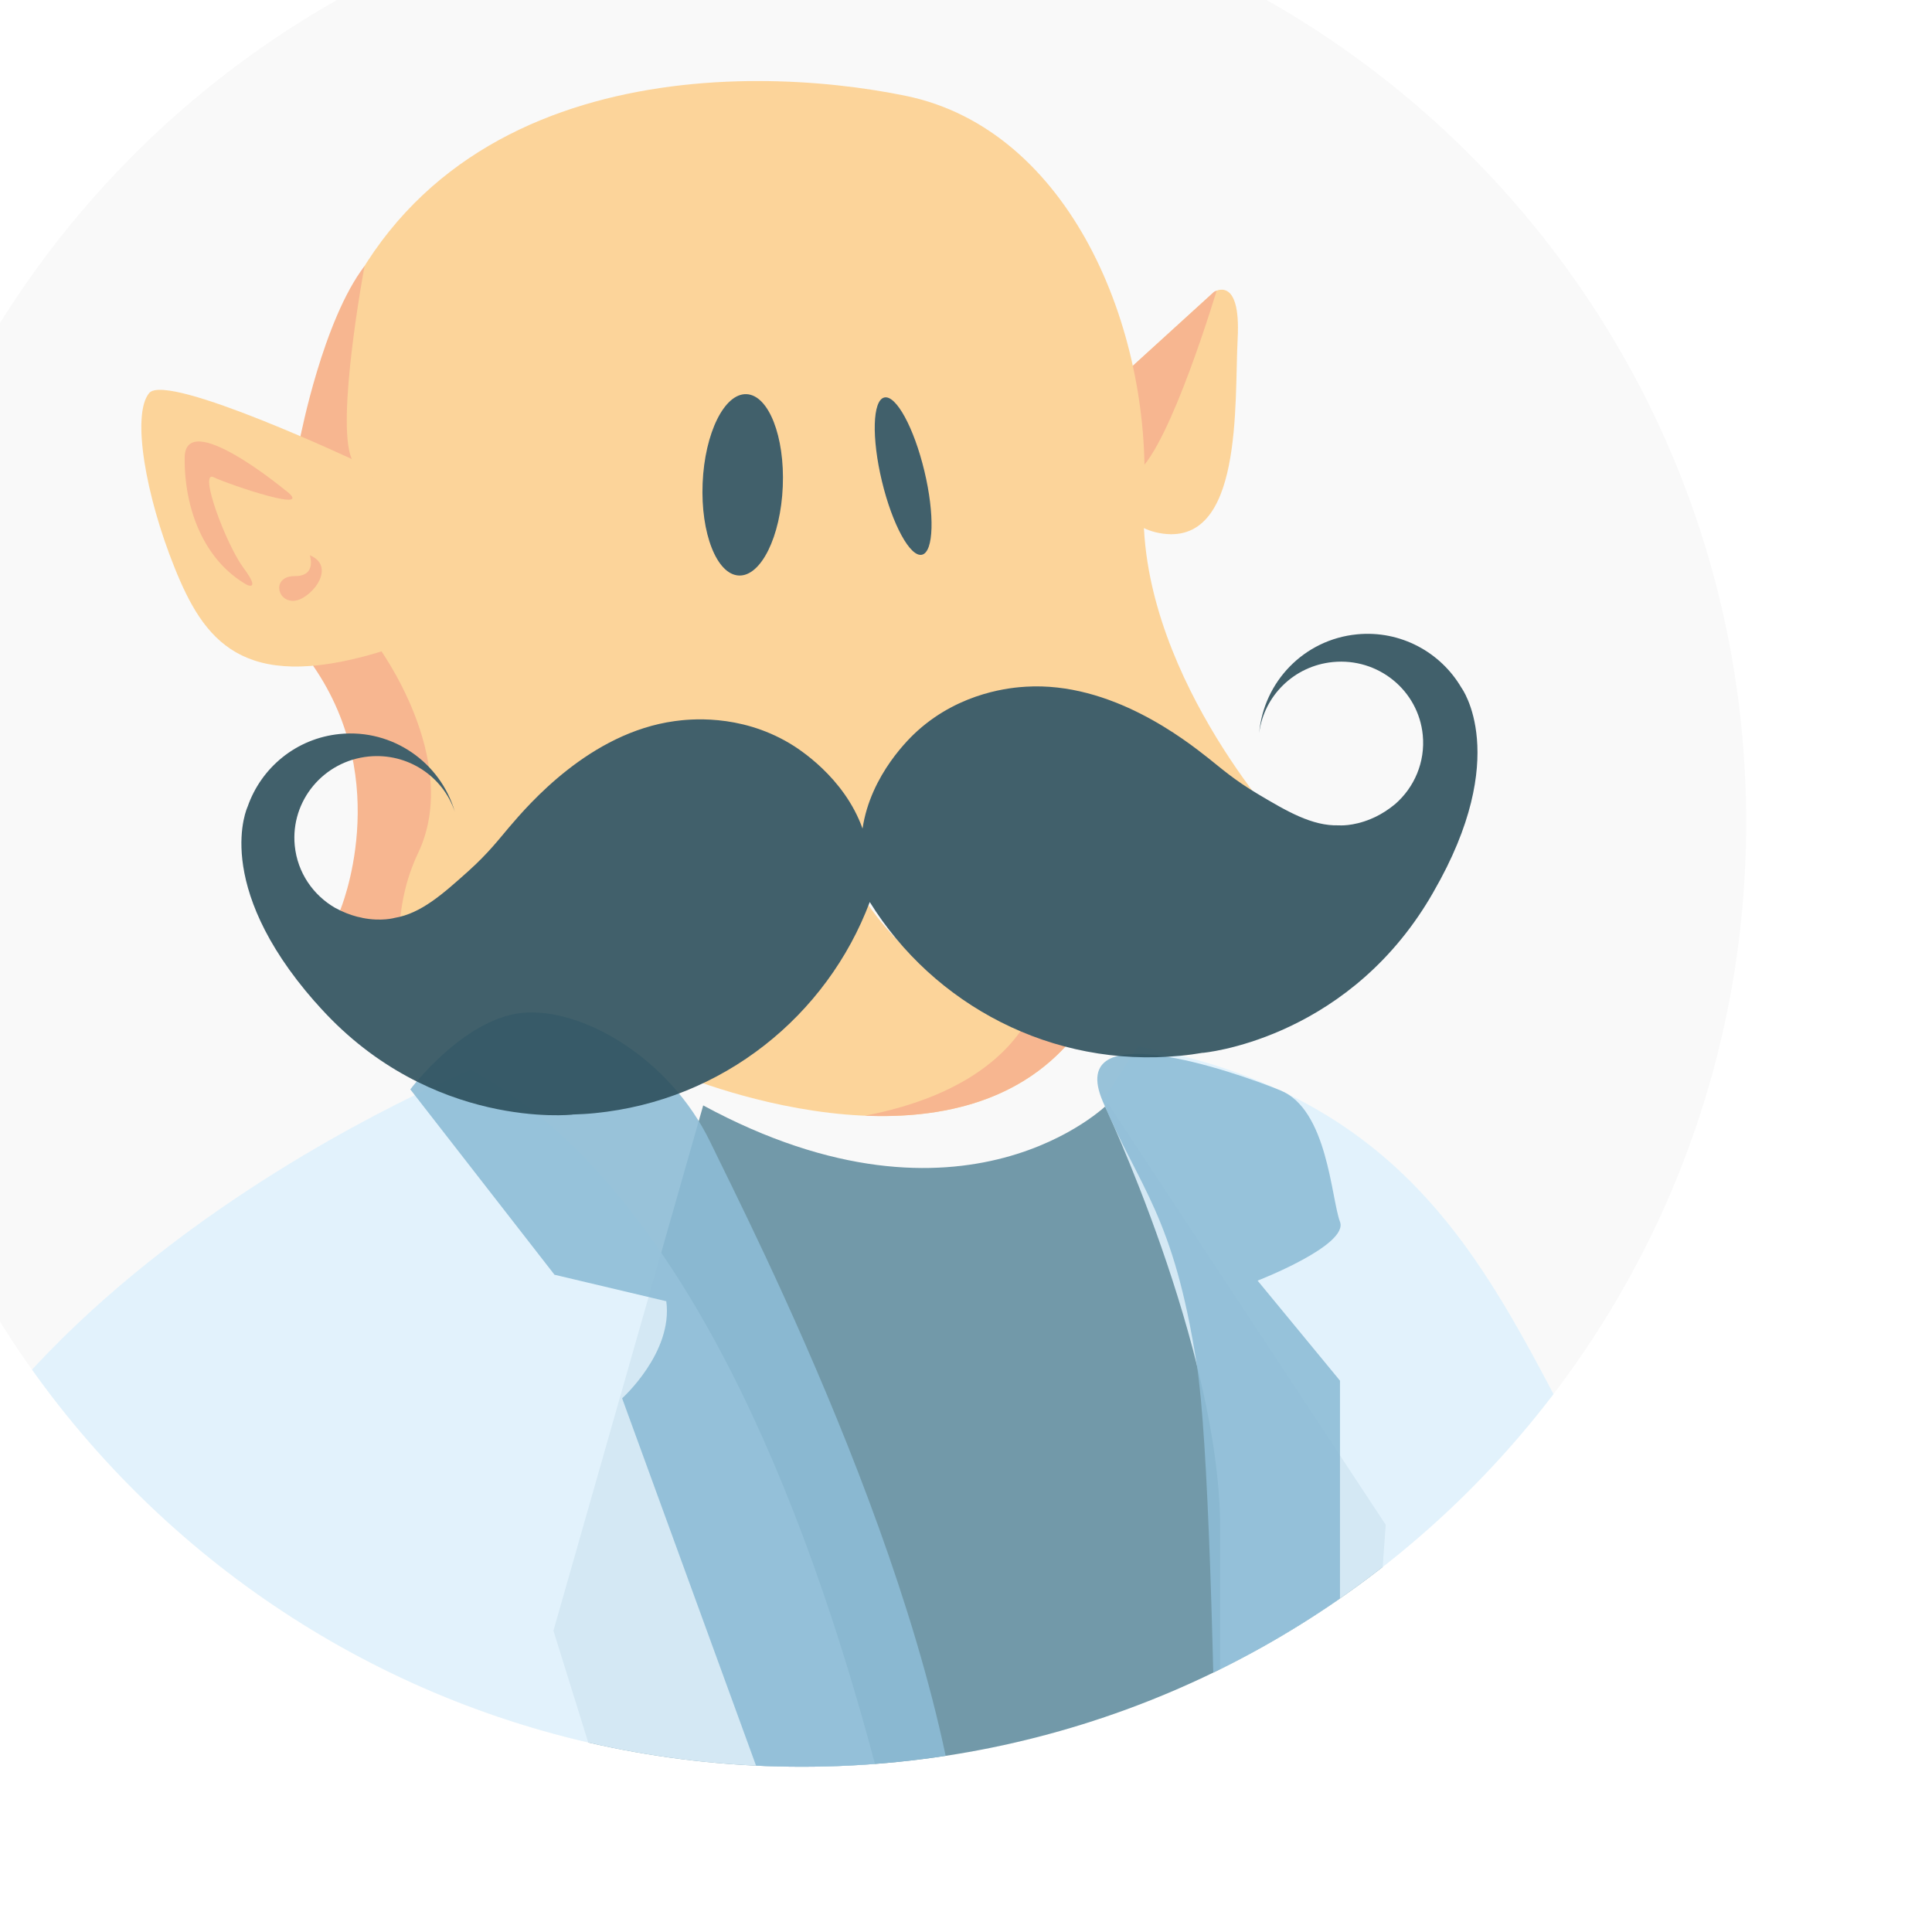
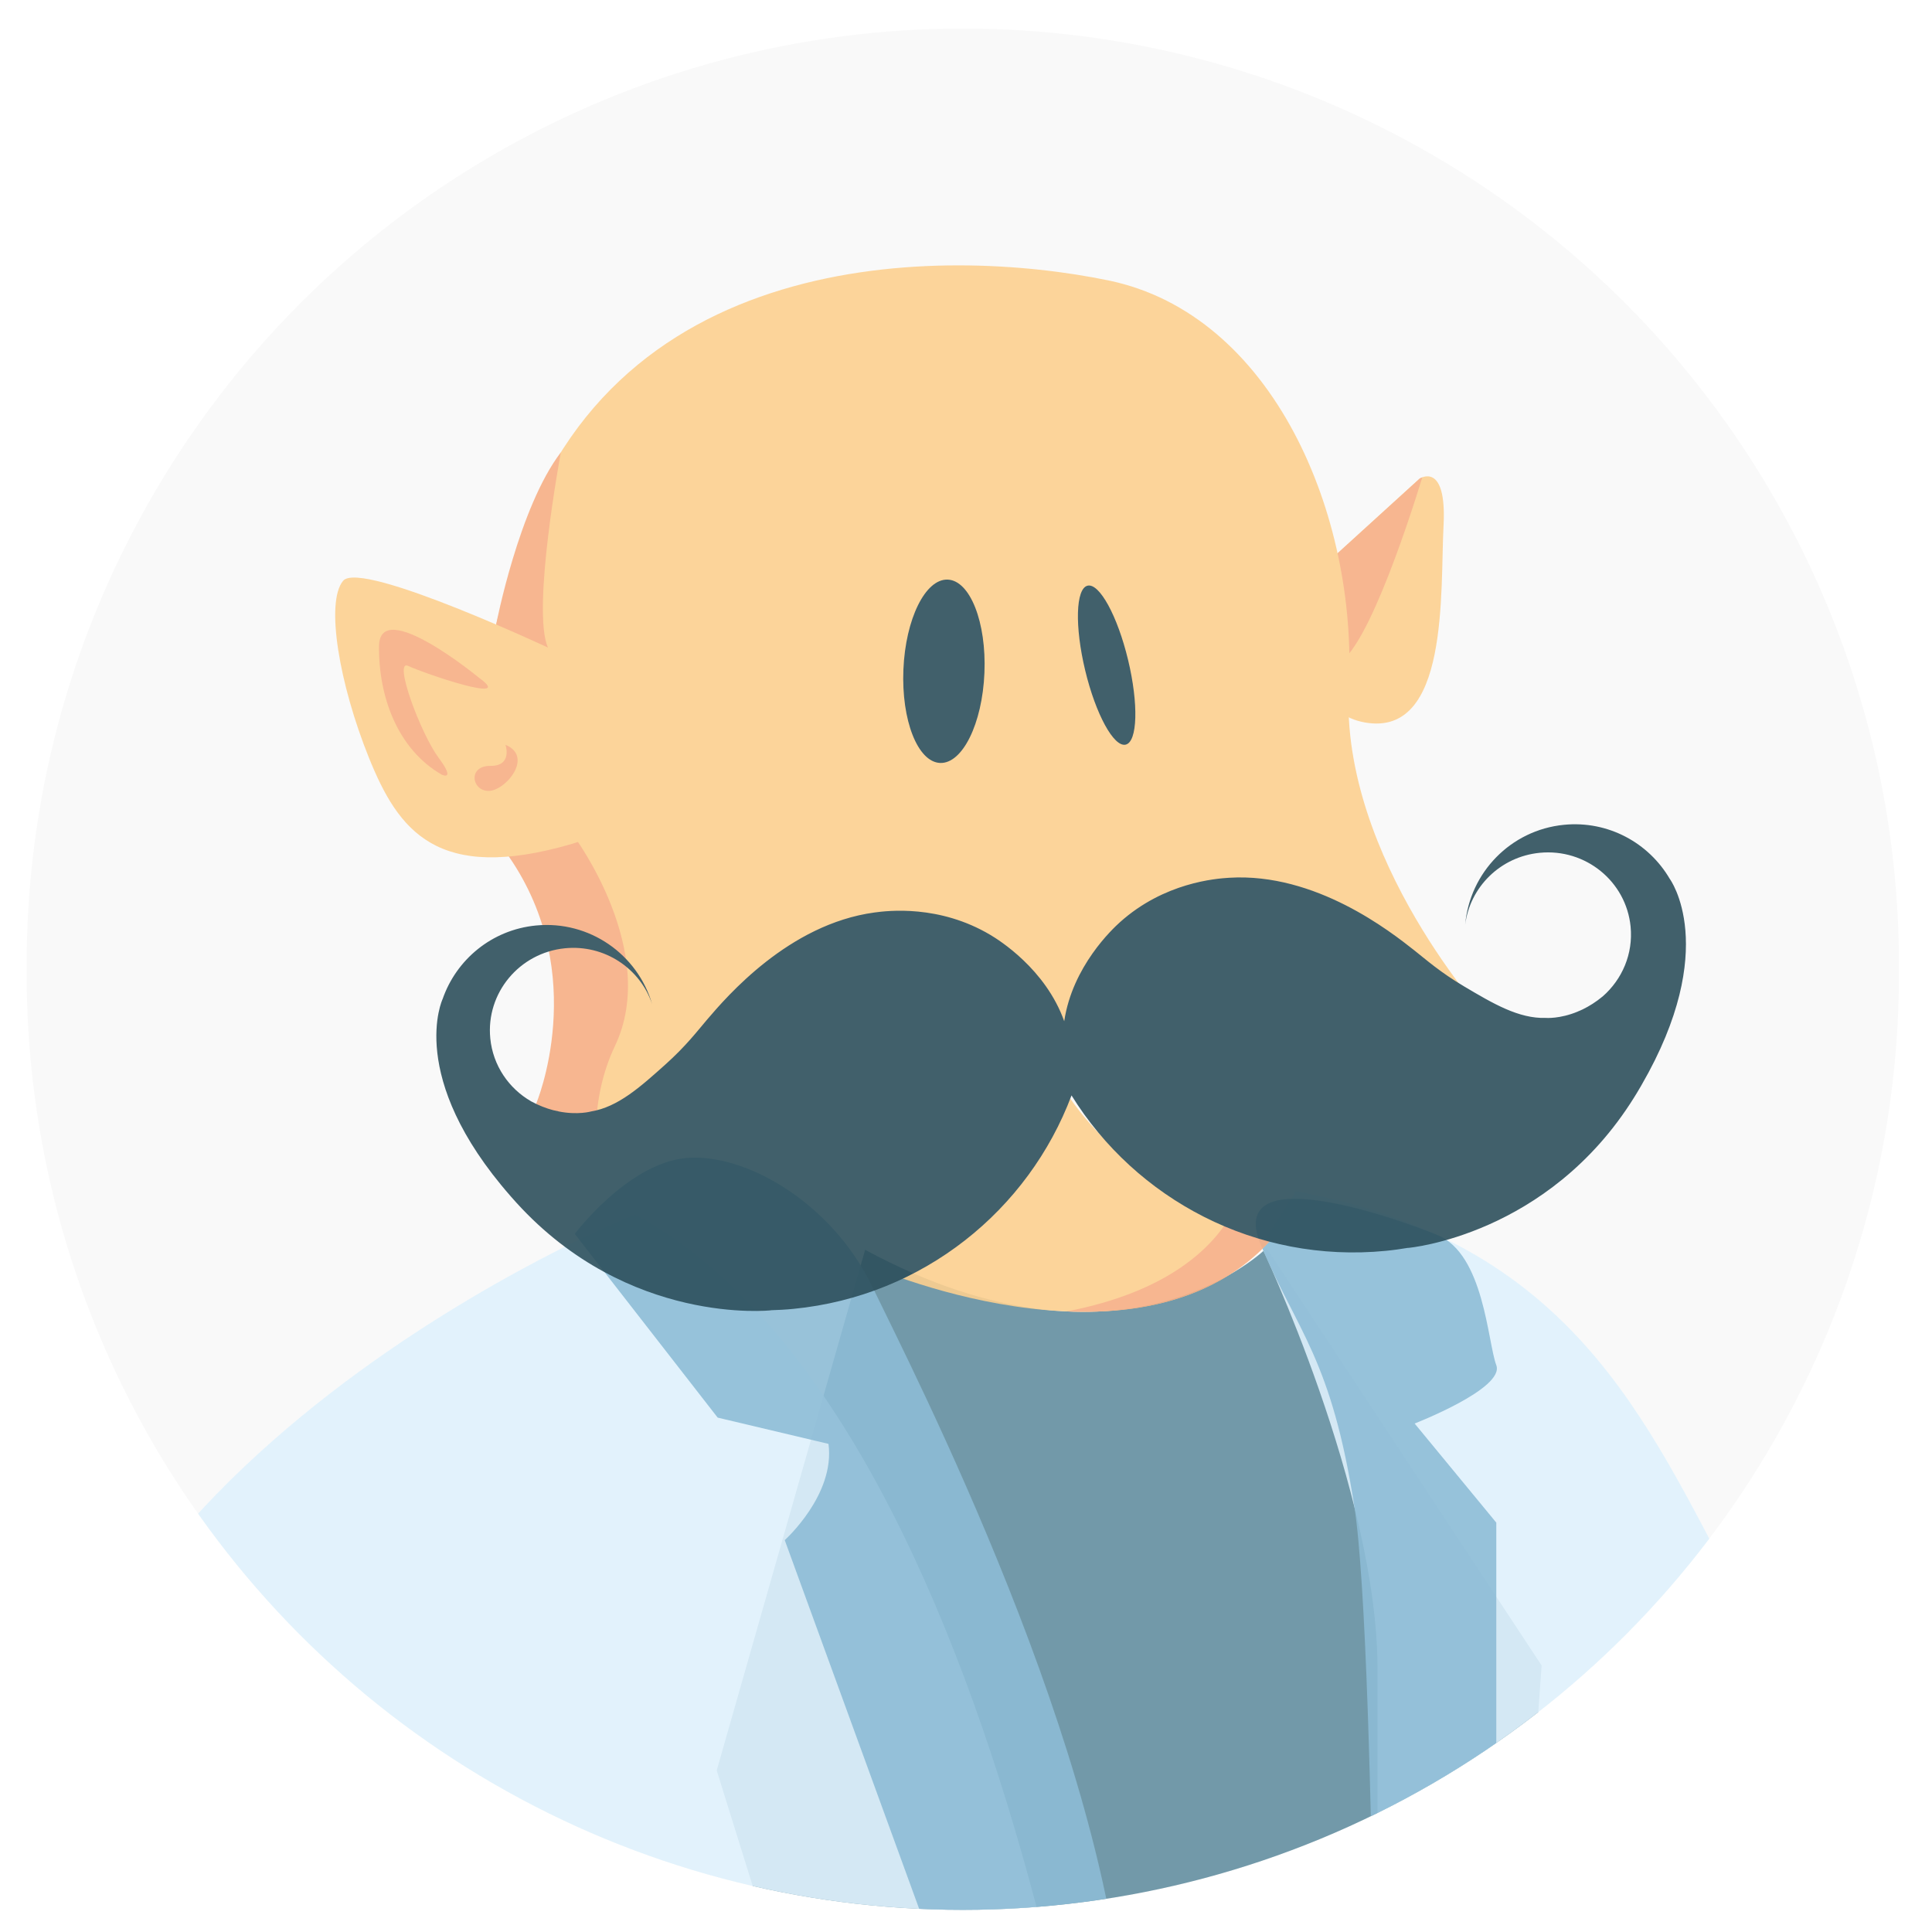
- <svg xmlns="http://www.w3.org/2000/svg" width="150" height="150">
-   <defs>
-     <clipPath id="a">
-       <path d="M-846.204-809.847a45.828 45.828 0 1 1-91.656 0 45.828 45.828 0 1 1 91.656 0z" fill="#00000f" fill-opacity=".039" />
+ <svg xmlns="http://www.w3.org/2000/svg" width="150" height="150" id="svg6190" version="1.1">
+   <defs id="defs6192">
+     <clipPath clipPathUnits="userSpaceOnUse" id="clipPath12086-7">
+       <path style="fill:#00000f;fill-opacity:0.039;stroke:none" id="path12088-1" d="m -847.35,390.049 a 43.016,43.016 0 1 1 -86.031,0 43.016,43.016 0 1 1 86.031,0 z" transform="matrix(1.065383,0,0,1.065383,56.54823,-1225.399)" />
    </clipPath>
  </defs>
-   <g clip-path="url(#a)" transform="matrix(1.6 0 0 1.6 1489.5 1359.6)">
-     <path fill="#f9f9f9" d="M-945.943-858.13h104.57v97.618h-104.57z" />
-     <path d="M-886.56-725.31l-1.916 4.944.254 5.198h24.417c-1.153-5.73-2.08-10.14-2.08-10.14h-20.674z" opacity=".889" fill="#69a5ba" />
-     <path d="M-887.33-723.142l19.797.49 3.838-53.108-13.47-20.43s-6.937 6.96-19.65.08l-7.267 25.49 13.514 43.4z" opacity=".889" fill="#628ea0" />
-     <path d="M-908.088-797.843s-29.868 11.985-29.868 34.257v41.88s2.86 3.627 8.57 3.627c5.71 0 11.41-3.995 11.41-3.995l-1.454 7.46h35.343v-26.125c-.003-.002-4.586-46.634-24-57.103zM-875.725-798.975l-1.71 2.656s5.706 11.99 5.706 20.745v60.407h18.666v-7.115l-3.81-1.132v-20.744s4.572 6.862 8.57 6.862c3.996 0 15.424-3.045 19.61-9.517 0 0-8.765-9.145-8.384-21.137 0 0-.766-1.707-13.33 5.336 0 0 .568-8.77-3.81-16.955-4.38-8.187-7.992-16.93-21.507-19.405z" opacity=".889" fill="#dff2fd" />
-     <path d="M-884.094-736.214l-16.655-45.684s2.478-2.22 2.143-4.71l-5.425-1.286-6.996-8.994s2.57-3.426 5.425-3.712c2.855-.285 7.138 2.142 9.136 6.28 2 4.14 11.612 22.843 12.373 36.548.76 13.706 0 21.558 0 21.558zM-871.722-730.93s5.807-4.425 5.807-9.78v-42.044l-3.998-4.854s4.426-1.714 3.998-2.856c-.43-1.142-.6-5.44-2.89-6.375-2.29-.933-10.435-3.737-8.626.522 1.808 4.26 3.44 5.542 4.564 12.767 1.125 7.224 1.144 42.91 1.144 52.62zM-919.404-723.793s-1.427-8.09 0-12.754c1.427-4.663 7.805-20.843 10.85-22.65 3.045-1.808 1.046 1.998 0 3.425-1.047 1.427-7.995 14.086-7.9 22.65.096 8.566.572 10.09.572 10.09h16.085l-.76 2.664h-19.482l.636-3.425zM-896.954-722.653s.894 1.092 1.34 7.762h2.61c-.087-1.964-.2-3.68-.23-4.62-.096-2.95-3.72-3.143-3.72-3.143zM-860.386-723.138c-3.57.146-3.05 2.772-3.05 2.772-.108 1.167-.17 2.83-.208 4.643h2.54l.048-4.643 7.992.37s0-2.265-5.52-3.026c-.69-.095-1.292-.137-1.802-.116z" opacity=".889" fill="#8cbcd5" />
-     <g transform="matrix(1.2 0 0 1.2 -988 -921.8)" opacity=".889">
-       <path d="M93.052 75.115l3.59-3.268s1.096-.722.958 1.887c-.137 2.61.234 8.47-3.148 7.867-3.38-.6-1.4-6.485-1.4-6.485z" fill="#fdd08f" />
-       <path d="M93.078 79.28c1.176.332 3.13-5.718 3.672-7.485.272-.103.96-.162.85 1.94-.137 2.61.234 8.47-3.148 7.867-1.373-.244-1.862-1.36-1.96-2.6.17.12.36.216.586.28z" fill="none" />
-       <path d="M93.078 79.28c-.226-.063-.418-.16-.584-.278-.14-1.812.558-3.887.558-3.887l3.59-3.268s.043-.027.11-.052c-.545 1.768-2.498 7.817-3.674 7.486z" fill="#f7ae83" />
-       <path d="M59.242 79.457l1.077-4.125C63.936 62.46 77.596 62.558 84.192 63.92c6.597 1.36 9.974 9.402 9.618 16.284-.352 6.836 5.58 13.297 5.657 13.382l.22.487s-12.018 2.195-14.236.08c-2.217-2.115-13.255 5.99-13.255 5.99s-1.93-.418-4.39-2.48c-1.683 1.313-4.303 3.005-5.494 2.266-1.807-1.123-1.14-1.757-.236-4.975.464-1.65-.047-4.067-.654-6.034-.476-1.044-.89-2.14-1.225-3.29l-.017-.04.005-.006c-.55-1.893-.886-3.93-.94-6.127z" fill="#fdd08f" />
-       <ellipse ry="3.269" rx=".883" cy="79.312" cx="84.125" transform="rotate(166.5 84.1 79.3)" fill="#2b4d5a" />
-       <ellipse ry="3.67" rx="1.622" cy="79.552" cx="77.613" transform="rotate(-177.6 77.6 79.6)" fill="#2b4d5a" />
-       <path d="M74.83 103.412s6.132-1.484 7.683-7.007c0 0 2.734 4.583 8.59 5.405-5.022 6.48-16.272 1.602-16.272 1.602z" fill="#fdd08f" />
-       <path d="M62.294 70.797s-1.182 6.323-.516 7.807c.666 1.484-1.42.417-2.073-.92 0 0 .908-4.694 2.59-6.887z" fill="#f7ae83" />
-       <path d="M82.53 105.157c-4.06-.17-7.7-1.744-7.7-1.744s6.132-1.484 7.683-7.007c0 0 2.1 3.52 6.56 4.943-.73 1.243-2.468 3.023-6.543 3.807z" fill="none" />
-       <path d="M89.074 101.348c.63.2 1.305.36 2.03.462-2.168 2.796-5.493 3.475-8.574 3.347 4.075-.784 5.813-2.564 6.544-3.81zM60.214 86.964s.924-2.208 1.843-1.568c0 0 .318.19.827.572l.096.152c-.098.025-.154.042-.154.042s3.428 4.602 1.633 8.375c-1.04 2.18-.848 4.58-.475 6.22-.42-.192-.79-.415-1.08-.65-2.21-1.804-1.6-3.25-1.6-3.25s2.183-5.154-1.09-9.893z" fill="#f7ae83" />
-       <path d="M60.28 100.545c-4.188-4.778-2.715-7.883-2.715-7.883.545-1.572 1.963-2.767 3.73-2.94 2.14-.21 4.072 1.154 4.65 3.148-.475-1.43-1.902-2.392-3.48-2.238-1.83.18-3.17 1.792-2.994 3.603.108 1.094.746 2.007 1.636 2.52.312.17.61.283.885.355.068.016.135.032.204.044v.003c.777.158 1.313.002 1.313.002 1.07-.177 1.96-.976 2.964-1.875.834-.747 1.266-1.322 1.674-1.8.783-.916 3.262-3.817 6.692-4.283.536-.073 2.592-.32 4.64.897.33.195 2.206 1.358 2.952 3.45.326-2.197 1.942-3.702 2.227-3.958 1.772-1.592 3.838-1.747 4.377-1.78 3.455-.21 6.45 2.156 7.396 2.902.493.39 1.03.87 1.99 1.44 1.158.688 2.188 1.3 3.27 1.264 0 0 .557.05 1.29-.257.064-.026.127-.055.19-.084.254-.124.526-.292.8-.52.773-.676 1.22-1.696 1.114-2.79-.177-1.81-1.805-3.132-3.635-2.952-1.58.155-2.79 1.376-2.98 2.87.18-2.068 1.81-3.78 3.952-3.99 1.765-.173 3.387.724 4.227 2.16 0 0 2.047 2.76-1.132 8.257l-.014.026c-.054.096-.11.192-.17.29l-.1.16v.003c-3.454 5.55-9.048 6.028-9.048 6.028l.004-.004c-.296.05-.594.092-.896.12-5.2.51-9.99-2.057-12.57-6.216-1.723 4.58-5.925 8.028-11.125 8.538-.303.03-.603.046-.903.055l.005.004s-5.69.63-10.176-4.3l-.225-.252-.014-.017z" fill="#2b4d5a" />
-       <path d="M62.127 78.766s-7.827-3.693-8.543-2.83c-.716.86-.15 4.14 1.03 7.066 1.178 2.926 2.72 5.037 8.138 3.45 5.416-1.586-.625-7.686-.625-7.686z" fill="#fdd08f" />
-       <path d="M59.04 79.827s-3.997-3.3-4.02-1.277c-.02 2.022.746 4.123 2.51 5.138 0 0 .587.283-.13-.68-.715-.963-1.83-3.964-1.21-3.668.62.296 4.308 1.552 2.85.487zM60.08 82.494s.295.85-.603.843c-.898-.008-.764.978-.092 1.002.672.023 1.848-1.366.694-1.846z" fill="#f7ae83" />
+   <g id="layer1" transform="translate(0,-902.3622)">
+     <g id="g12055-6" clip-path="url(#clipPath12086-7)" transform="matrix(1.585954,0,0,1.585954,1489.474,2261.991)">
+       <rect y="-858.131" x="-945.943" height="97.619" width="104.569" id="rect7191-1" style="fill:#f9f9f9;fill-opacity:1;stroke:none" />
+       <g transform="matrix(1.948444,0,0,1.948444,-944.6753,-858.5207)" id="g6882-3">
+         <path style="opacity:0.889;fill:#69a5ba" d="m 29.827,68.368 -0.984,2.537 0.13,2.668 12.531,0 c -0.592,-2.94 -1.067,-5.205 -1.067,-5.205 l -10.611,0 z" id="path5751-3" />
+         <path style="opacity:0.889;fill:#628ea0" id="path5753-8" d="M 29.431,69.48 39.592,69.732 41.561,42.475 34.649,31.989 c 0,0 -3.56,3.572 -10.085,0.042 l -3.729,13.081 6.936,22.274 z" />
+         <path style="opacity:0.889;fill:#dff2fd" d="m 18.778,31.141 c 0,0 -15.329,6.151 -15.329,17.582 l 0,21.494 c 0,0 1.467,1.861 4.398,1.861 2.931,0 5.857,-2.051 5.857,-2.051 l -0.747,3.829 18.139,0 0,-13.409 c -0.001,-8.4e-4 -2.354,-23.934 -12.318,-29.307 z" id="path5755-4" />
+         <path style="opacity:0.889;fill:#dff2fd" d="m 35.387,30.561 -0.877,1.363 c 0,0 2.928,6.153 2.928,10.646 l 0,31.002 9.579,0 0,-3.652 -1.956,-0.581 0,-10.646 c 0,0 2.347,3.521 4.398,3.521 2.052,0 7.917,-1.563 10.065,-4.885 0,0 -4.499,-4.693 -4.304,-10.848 0,0 -0.393,-0.876 -6.841,2.739 0,0 0.291,-4.501 -1.956,-8.702 -2.247,-4.201 -4.102,-8.689 -11.038,-9.959 z" id="path5757-5" />
+         <path style="opacity:0.889;fill:#8cbcd5" id="path5759-9" d="M 31.092,62.772 22.544,39.325 c 0,0 1.271,-1.139 1.099,-2.418 l -2.784,-0.66 -3.591,-4.616 c 0,0 1.319,-1.758 2.784,-1.905 1.465,-0.146 3.663,1.099 4.689,3.224 1.026,2.125 5.959,11.723 6.35,18.757 0.391,7.034 0,11.064 0,11.064 z" />
+         <path style="opacity:0.889;fill:#8cbcd5" id="path5761-9" d="m 37.442,65.483 c 0,0 2.98,-2.27 2.98,-5.018 0,-2.748 0,-21.579 0,-21.579 l -2.052,-2.491 c 0,0 2.271,-0.879 2.052,-1.465 -0.22,-0.586 -0.307,-2.792 -1.482,-3.272 -1.175,-0.479 -5.356,-1.918 -4.428,0.268 0.928,2.186 1.766,2.844 2.343,6.552 0.577,3.708 0.587,22.024 0.587,27.006 z" />
+         <path style="opacity:0.889;fill:#8cbcd5" id="path5763-4" d="m 12.97,69.146 c 0,0 -0.732,-4.152 0,-6.545 0.732,-2.393 4.006,-10.697 5.569,-11.625 1.563,-0.928 0.537,1.026 0,1.758 -0.537,0.732 -4.103,7.229 -4.054,11.625 0.049,4.396 0.293,5.178 0.293,5.178 h 8.255 l -0.391,1.367 h -8.109 -1.889 l 0.326,-1.758 z" />
+         <path style="opacity:0.889;fill:#8cbcd5" d="m 24.492,69.732 c 0,0 0.459,0.561 0.688,3.983 l 1.34,0 c -0.045,-1.008 -0.103,-1.887 -0.119,-2.371 -0.049,-1.514 -1.909,-1.612 -1.909,-1.612 z" id="path5765-9" />
+         <path style="opacity:0.889;fill:#8cbcd5" d="m 43.26,69.483 c -1.832,0.075 -1.565,1.423 -1.565,1.423 -0.055,0.599 -0.087,1.452 -0.107,2.383 l 1.304,0 0.024,-2.383 4.102,0.19 c 0,0 -4.12e-4,-1.162 -2.833,-1.553 -0.354,-0.049 -0.663,-0.07 -0.925,-0.059 z" id="path5769-2" />
+         <g style="opacity:0.889" id="g5773-8" transform="matrix(0.6281506,0,0,0.6281506,-22.21095,-32.47612)">
+           <path style="fill:#fdd08f" id="path5775-1" d="m 93.052,75.115 3.591,-3.268 c 0,0 1.095,-0.722 0.957,1.887 -0.137,2.609 0.234,8.469 -3.148,7.867 -3.381,-0.602 -1.4,-6.486 -1.4,-6.486 z" />
+           <g id="g5777-2">
+             <path style="fill:none" id="path5779-7" d="m 93.078,79.281 c 1.176,0.331 3.129,-5.719 3.672,-7.486 0.272,-0.103 0.96,-0.162 0.85,1.94 -0.137,2.609 0.234,8.469 -3.148,7.867 -1.373,-0.244 -1.862,-1.36 -1.959,-2.599 0.168,0.118 0.36,0.215 0.585,0.278 z" />
+             <path style="fill:#f7ae83" id="path5781-3" d="m 93.078,79.281 c -0.226,-0.064 -0.418,-0.16 -0.584,-0.279 -0.141,-1.812 0.558,-3.887 0.558,-3.887 l 3.591,-3.268 c 0,0 0.042,-0.027 0.108,-0.052 -0.544,1.768 -2.497,7.817 -3.673,7.486 z" />
+           </g>
+           <path style="fill:#fdd08f" id="path5783-3" d="m 59.242,79.457 1.077,-4.125 c 3.618,-12.873 17.278,-12.774 23.874,-11.413 6.597,1.36 9.974,9.403 9.618,16.285 -0.353,6.836 5.578,13.297 5.656,13.382 0.139,0.311 0.22,0.487 0.22,0.487 0,0 -12.018,2.195 -14.236,0.08 -2.218,-2.115 -13.256,5.991 -13.256,5.991 0,0 -1.93,-0.419 -4.391,-2.481 -1.682,1.313 -4.302,3.005 -5.493,2.266 -1.808,-1.122 -1.142,-1.756 -0.237,-4.974 0.464,-1.65 -0.047,-4.067 -0.654,-6.034 -0.476,-1.045 -0.89,-2.142 -1.225,-3.292 -0.01,-0.023 -0.017,-0.039 -0.017,-0.039 0,0 0.004,-0.005 0.005,-0.006 -0.549,-1.893 -0.886,-3.931 -0.941,-6.127 z" />
+           <ellipse d="m 85.008,79.312 c 0,1.805 -0.395,3.269 -0.883,3.269 -0.488,0 -0.883,-1.464 -0.883,-3.269 0,-1.805 0.395,-3.269 0.883,-3.269 0.488,0 0.883,1.464 0.883,3.269 z" style="fill:#2b4d5a" id="ellipse5785-9" ry="3.269" rx="0.883" cy="79.312" cx="84.125" transform="matrix(-0.9724,0.2334,-0.2334,-0.9724,184.4387,136.7966)" />
+           <ellipse d="m 79.235,79.552 c 0,2.027 -0.726,3.67 -1.622,3.67 -0.896,0 -1.622,-1.643 -1.622,-3.67 0,-2.027 0.726,-3.67 1.622,-3.67 0.896,0 1.622,1.643 1.622,3.67 z" style="fill:#2b4d5a" id="ellipse5787-2" ry="3.67" rx="1.622" cy="79.552" cx="77.613" transform="matrix(-0.9991,-0.0417,0.0417,-0.9991,151.8415,162.2703)" />
+           <path style="fill:#fdd08f" id="path5789-2" d="m 74.831,103.412 c 0,0 6.131,-1.484 7.682,-7.007 0,0 2.734,4.583 8.59,5.405 -5.022,6.48 -16.272,1.602 -16.272,1.602 z" />
+           <path style="fill:#f7ae83" id="path5791-6" d="m 62.294,70.797 c 0,0 -1.182,6.323 -0.516,7.807 0.666,1.484 -1.421,0.417 -2.073,-0.921 0,0 0.908,-4.693 2.589,-6.886 z" />
+           <g id="g5793-8" transform="translate(-0.4769808,-1.621735)">
+             <path style="fill:none" id="path5795-8" d="m 83.007,106.779 c -4.061,-0.17 -7.699,-1.744 -7.699,-1.744 0,0 6.131,-1.484 7.682,-7.007 0,0 2.1,3.519 6.561,4.943 -0.731,1.244 -2.469,3.024 -6.544,3.808 z" />
+             <path style="fill:#f7ae83" id="path5797-7" d="m 89.551,102.97 c 0.629,0.201 1.305,0.36 2.029,0.462 -2.167,2.796 -5.492,3.475 -8.573,3.347 4.075,-0.784 5.813,-2.564 6.544,-3.809 z" />
+           </g>
+           <path style="fill:#f7ae83" id="path5799-2" d="m 60.214,86.964 c 0,0 0.924,-2.208 1.843,-1.568 0,0 0.318,0.191 0.827,0.572 0.03,0.047 0.062,0.098 0.096,0.152 -0.098,0.025 -0.154,0.042 -0.154,0.042 0,0 3.428,4.602 1.633,8.375 -1.038,2.181 -0.847,4.581 -0.474,6.221 -0.42,-0.193 -0.791,-0.416 -1.081,-0.652 -2.209,-1.803 -1.6,-3.25 -1.6,-3.25 0,0 2.184,-5.153 -1.09,-9.892 z" />
+           <path style="fill:#2b4d5a" id="path5801-4" d="m 60.281,100.545 c -4.189,-4.778 -2.716,-7.883 -2.716,-7.883 l 0,10e-4 c 0.545,-1.573 1.963,-2.768 3.729,-2.941 2.141,-0.21 4.073,1.154 4.652,3.148 -0.476,-1.429 -1.903,-2.392 -3.482,-2.238 -1.83,0.179 -3.17,1.792 -2.993,3.603 0.107,1.094 0.745,2.007 1.635,2.521 0.312,0.17 0.611,0.282 0.885,0.354 0.067,0.016 0.134,0.032 0.203,0.044 l -0.001,0.003 c 0.778,0.158 1.314,0.002 1.314,0.002 1.069,-0.176 1.961,-0.975 2.964,-1.874 0.833,-0.747 1.265,-1.322 1.673,-1.8 0.783,-0.916 3.262,-3.817 6.692,-4.283 0.536,-0.073 2.592,-0.321 4.639,0.897 0.33,0.196 2.207,1.359 2.953,3.452 0.326,-2.198 1.942,-3.703 2.227,-3.959 1.772,-1.592 3.838,-1.747 4.377,-1.78 3.455,-0.209 6.45,2.156 7.396,2.902 0.493,0.389 1.029,0.87 1.99,1.441 1.158,0.687 2.188,1.298 3.271,1.263 0,0 0.556,0.049 1.289,-0.257 l -10e-4,-0.002 c 0.065,-0.025 0.128,-0.054 0.19,-0.083 0.255,-0.124 0.527,-0.292 0.8,-0.519 0.774,-0.677 1.222,-1.697 1.115,-2.79 -0.177,-1.81 -1.805,-3.133 -3.635,-2.953 -1.579,0.155 -2.791,1.376 -2.981,2.871 0.181,-2.069 1.811,-3.781 3.953,-3.991 1.766,-0.173 3.388,0.724 4.228,2.161 l 0,-0.001 c 0,0 2.047,2.759 -1.132,8.257 -0.005,0.008 -0.01,0.017 -0.014,0.025 -0.055,0.096 -0.112,0.192 -0.171,0.289 -0.033,0.054 -0.066,0.107 -0.099,0.16 -10e-4,0.001 -10e-4,0.002 -0.002,0.004 -3.453,5.552 -9.047,6.029 -9.047,6.029 l 0.004,-0.004 c -0.296,0.049 -0.594,0.092 -0.896,0.121 -5.2,0.509 -9.99,-2.058 -12.57,-6.217 -1.723,4.58 -5.925,8.028 -11.125,8.538 -0.303,0.03 -0.603,0.046 -0.903,0.055 l 0.005,0.003 c 0,0 -5.69,0.631 -10.176,-4.299 -0.077,-0.085 -0.152,-0.169 -0.226,-0.253 -0.005,-0.006 -0.009,-0.012 -0.014,-0.017 z" />
+           <path style="fill:#fdd08f" id="path5803-3" d="m 62.127,78.766 c 0,0 -7.827,-3.693 -8.543,-2.831 -0.716,0.862 -0.15,4.141 1.029,7.067 1.179,2.926 2.722,5.037 8.139,3.451 5.416,-1.587 -0.625,-7.687 -0.625,-7.687 z" />
+           <path style="fill:#f7ae83" id="path5805-6" d="m 59.039,79.827 c 0,0 -3.996,-3.299 -4.018,-1.277 -0.021,2.022 0.745,4.123 2.508,5.138 0,0 0.588,0.283 -0.128,-0.68 -0.716,-0.963 -1.83,-3.964 -1.21,-3.668 0.62,0.296 4.307,1.552 2.848,0.487 z" />
+           <path style="fill:#f7ae83" id="path5807-3" d="m 60.079,82.494 c 0,0 0.296,0.851 -0.602,0.843 -0.898,-0.008 -0.764,0.978 -0.092,1.002 0.672,0.024 1.848,-1.365 0.694,-1.845 z" />
+         </g>
+       </g>
    </g>
  </g>
</svg>
